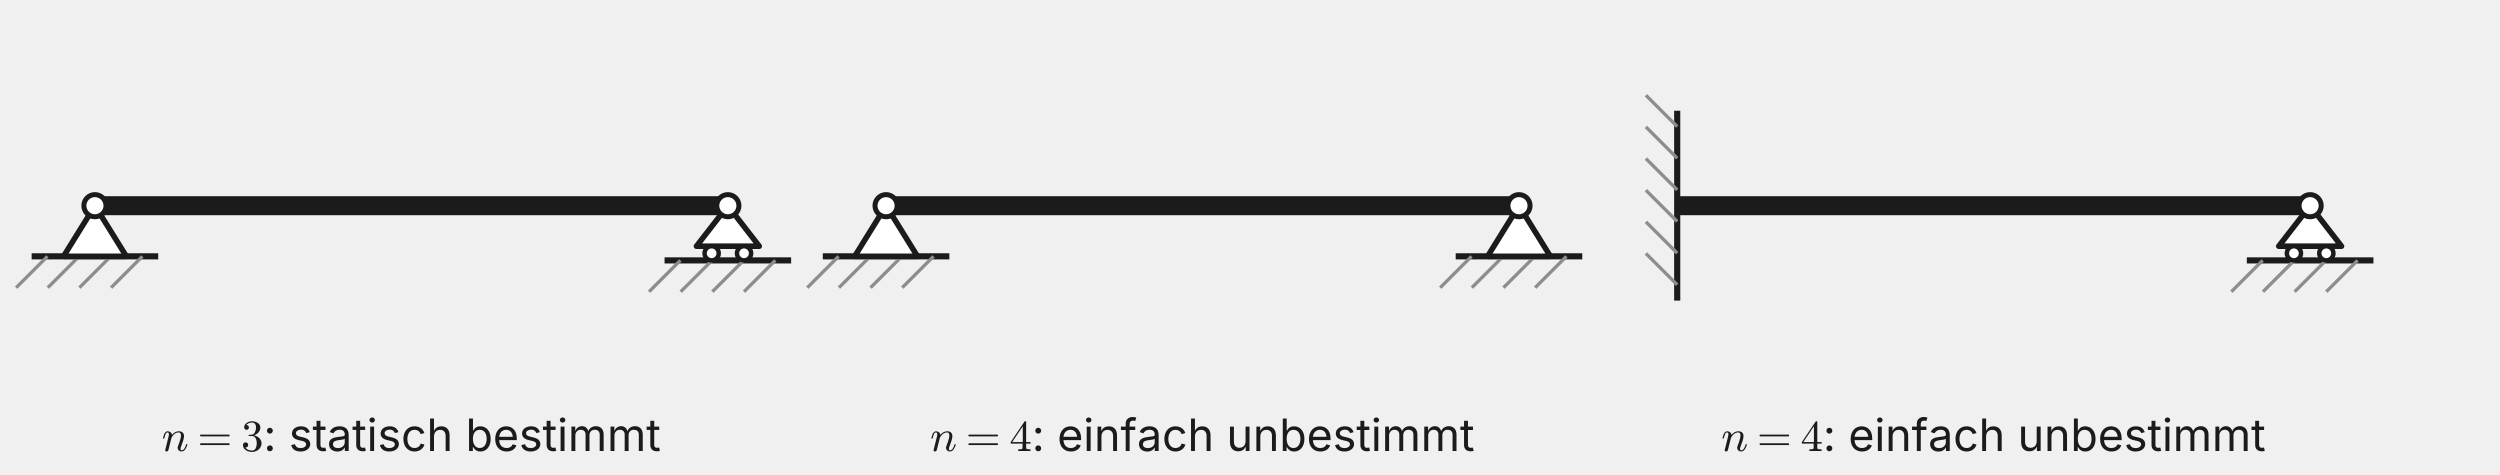
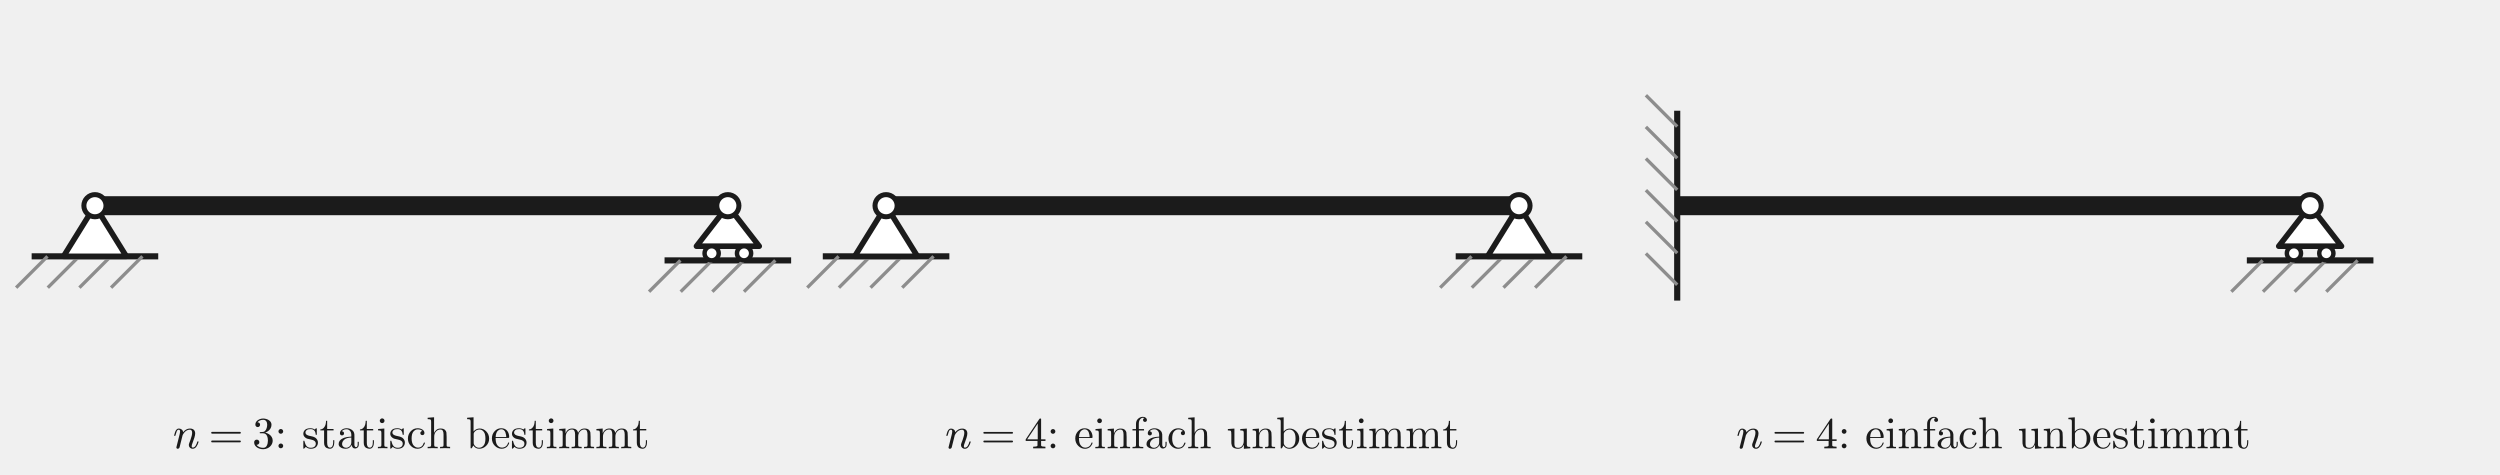
<svg xmlns="http://www.w3.org/2000/svg" xmlns:xlink="http://www.w3.org/1999/xlink" width="447.874pt" height="85.039pt" viewBox="0 0 447.874 85.039" version="1.1">
  <defs>
    <style type="text/css">*{stroke-linejoin: round; stroke-linecap: butt}</style>
  </defs>
  <g id="figure_1">
    <g id="patch_1">
      <path d="M 0 85.039  L 447.874 85.039  L 447.874 0  L 0 0  L 0 85.039  z " style="fill: none" />
    </g>
    <g id="axes_1">
      <g id="line2d_1">
-         <path d="M 5.669 45.921  L 28.346 45.921  " clip-path="url(#p70488e4f3f)" style="fill: none; stroke: #1b1b1b; stroke-width: 1.1" />
+         <path d="M 5.669 45.921  L 28.346 45.921  " clip-path="url(#p4bbe85c6dd)" style="fill: none; stroke: #1b1b1b; stroke-width: 1.1" />
      </g>
      <g id="line2d_2">
-         <path d="M 8.504 45.921  L 2.891 51.534  " clip-path="url(#p70488e4f3f)" style="fill: none; stroke: #8d8d8d; stroke-width: 0.6" />
+         <path d="M 8.504 45.921  L 2.891 51.534  " clip-path="url(#p4bbe85c6dd)" style="fill: none; stroke: #8d8d8d; stroke-width: 0.6" />
      </g>
      <g id="line2d_3">
-         <path d="M 14.173 45.921  L 8.561 51.534  " clip-path="url(#p70488e4f3f)" style="fill: none; stroke: #8d8d8d; stroke-width: 0.6" />
+         <path d="M 14.173 45.921  L 8.561 51.534  " clip-path="url(#p4bbe85c6dd)" style="fill: none; stroke: #8d8d8d; stroke-width: 0.6" />
      </g>
      <g id="line2d_4">
-         <path d="M 19.843 45.921  L 14.23 51.534  " clip-path="url(#p70488e4f3f)" style="fill: none; stroke: #8d8d8d; stroke-width: 0.6" />
+         <path d="M 19.843 45.921  L 14.23 51.534  " clip-path="url(#p4bbe85c6dd)" style="fill: none; stroke: #8d8d8d; stroke-width: 0.6" />
      </g>
      <g id="line2d_5">
-         <path d="M 25.512 45.921  L 19.899 51.534  " clip-path="url(#p70488e4f3f)" style="fill: none; stroke: #8d8d8d; stroke-width: 0.6" />
+         <path d="M 25.512 45.921  L 19.899 51.534  " clip-path="url(#p4bbe85c6dd)" style="fill: none; stroke: #8d8d8d; stroke-width: 0.6" />
      </g>
      <g id="line2d_6">
-         <path d="M 119.055 46.647  L 141.732 46.647  " clip-path="url(#p70488e4f3f)" style="fill: none; stroke: #1b1b1b; stroke-width: 1.1" />
+         <path d="M 119.055 46.647  L 141.732 46.647  " clip-path="url(#p4bbe85c6dd)" style="fill: none; stroke: #1b1b1b; stroke-width: 1.1" />
      </g>
      <g id="line2d_7">
-         <path d="M 121.89 46.647  L 116.277 52.26  " clip-path="url(#p70488e4f3f)" style="fill: none; stroke: #8d8d8d; stroke-width: 0.6" />
+         <path d="M 121.89 46.647  L 116.277 52.26  " clip-path="url(#p4bbe85c6dd)" style="fill: none; stroke: #8d8d8d; stroke-width: 0.6" />
      </g>
      <g id="line2d_8">
-         <path d="M 127.559 46.647  L 121.946 52.26  " clip-path="url(#p70488e4f3f)" style="fill: none; stroke: #8d8d8d; stroke-width: 0.6" />
+         <path d="M 127.559 46.647  L 121.946 52.26  " clip-path="url(#p4bbe85c6dd)" style="fill: none; stroke: #8d8d8d; stroke-width: 0.6" />
      </g>
      <g id="line2d_9">
-         <path d="M 133.228 46.647  L 127.616 52.26  " clip-path="url(#p70488e4f3f)" style="fill: none; stroke: #8d8d8d; stroke-width: 0.6" />
+         <path d="M 133.228 46.647  L 127.616 52.26  " clip-path="url(#p4bbe85c6dd)" style="fill: none; stroke: #8d8d8d; stroke-width: 0.6" />
      </g>
      <g id="line2d_10">
-         <path d="M 138.898 46.647  L 133.285 52.26  " clip-path="url(#p70488e4f3f)" style="fill: none; stroke: #8d8d8d; stroke-width: 0.6" />
+         <path d="M 138.898 46.647  L 133.285 52.26  " clip-path="url(#p4bbe85c6dd)" style="fill: none; stroke: #8d8d8d; stroke-width: 0.6" />
      </g>
      <g id="line2d_11">
-         <path d="M 147.402 45.921  L 170.079 45.921  " clip-path="url(#p70488e4f3f)" style="fill: none; stroke: #1b1b1b; stroke-width: 1.1" />
+         <path d="M 147.402 45.921  L 170.079 45.921  " clip-path="url(#p4bbe85c6dd)" style="fill: none; stroke: #1b1b1b; stroke-width: 1.1" />
      </g>
      <g id="line2d_12">
-         <path d="M 150.236 45.921  L 144.624 51.534  " clip-path="url(#p70488e4f3f)" style="fill: none; stroke: #8d8d8d; stroke-width: 0.6" />
+         <path d="M 150.236 45.921  L 144.624 51.534  " clip-path="url(#p4bbe85c6dd)" style="fill: none; stroke: #8d8d8d; stroke-width: 0.6" />
      </g>
      <g id="line2d_13">
-         <path d="M 155.906 45.921  L 150.293 51.534  " clip-path="url(#p70488e4f3f)" style="fill: none; stroke: #8d8d8d; stroke-width: 0.6" />
+         <path d="M 155.906 45.921  L 150.293 51.534  " clip-path="url(#p4bbe85c6dd)" style="fill: none; stroke: #8d8d8d; stroke-width: 0.6" />
      </g>
      <g id="line2d_14">
-         <path d="M 161.575 45.921  L 155.962 51.534  " clip-path="url(#p70488e4f3f)" style="fill: none; stroke: #8d8d8d; stroke-width: 0.6" />
+         <path d="M 161.575 45.921  L 155.962 51.534  " clip-path="url(#p4bbe85c6dd)" style="fill: none; stroke: #8d8d8d; stroke-width: 0.6" />
      </g>
      <g id="line2d_15">
-         <path d="M 167.244 45.921  L 161.631 51.534  " clip-path="url(#p70488e4f3f)" style="fill: none; stroke: #8d8d8d; stroke-width: 0.6" />
+         <path d="M 167.244 45.921  L 161.631 51.534  " clip-path="url(#p4bbe85c6dd)" style="fill: none; stroke: #8d8d8d; stroke-width: 0.6" />
      </g>
      <g id="line2d_16">
-         <path d="M 260.787 45.921  L 283.465 45.921  " clip-path="url(#p70488e4f3f)" style="fill: none; stroke: #1b1b1b; stroke-width: 1.1" />
+         <path d="M 260.787 45.921  L 283.465 45.921  " clip-path="url(#p4bbe85c6dd)" style="fill: none; stroke: #1b1b1b; stroke-width: 1.1" />
      </g>
      <g id="line2d_17">
-         <path d="M 263.622 45.921  L 258.009 51.534  " clip-path="url(#p70488e4f3f)" style="fill: none; stroke: #8d8d8d; stroke-width: 0.6" />
+         <path d="M 263.622 45.921  L 258.009 51.534  " clip-path="url(#p4bbe85c6dd)" style="fill: none; stroke: #8d8d8d; stroke-width: 0.6" />
      </g>
      <g id="line2d_18">
-         <path d="M 269.291 45.921  L 263.679 51.534  " clip-path="url(#p70488e4f3f)" style="fill: none; stroke: #8d8d8d; stroke-width: 0.6" />
+         <path d="M 269.291 45.921  L 263.679 51.534  " clip-path="url(#p4bbe85c6dd)" style="fill: none; stroke: #8d8d8d; stroke-width: 0.6" />
      </g>
      <g id="line2d_19">
-         <path d="M 274.961 45.921  L 269.348 51.534  " clip-path="url(#p70488e4f3f)" style="fill: none; stroke: #8d8d8d; stroke-width: 0.6" />
+         <path d="M 274.961 45.921  L 269.348 51.534  " clip-path="url(#p4bbe85c6dd)" style="fill: none; stroke: #8d8d8d; stroke-width: 0.6" />
      </g>
      <g id="line2d_20">
-         <path d="M 280.63 45.921  L 275.017 51.534  " clip-path="url(#p70488e4f3f)" style="fill: none; stroke: #8d8d8d; stroke-width: 0.6" />
+         <path d="M 280.63 45.921  L 275.017 51.534  " clip-path="url(#p4bbe85c6dd)" style="fill: none; stroke: #8d8d8d; stroke-width: 0.6" />
      </g>
      <g id="line2d_21">
-         <path d="M 300.472 19.843  L 300.472 53.858  " clip-path="url(#p70488e4f3f)" style="fill: none; stroke: #1b1b1b; stroke-width: 1.1" />
+         <path d="M 300.472 19.843  L 300.472 53.858  " clip-path="url(#p4bbe85c6dd)" style="fill: none; stroke: #1b1b1b; stroke-width: 1.1" />
      </g>
      <g id="line2d_22">
-         <path d="M 300.472 22.677  L 294.86 17.065  " clip-path="url(#p70488e4f3f)" style="fill: none; stroke: #8d8d8d; stroke-width: 0.6" />
+         <path d="M 300.472 22.677  L 294.86 17.065  " clip-path="url(#p4bbe85c6dd)" style="fill: none; stroke: #8d8d8d; stroke-width: 0.6" />
      </g>
      <g id="line2d_23">
-         <path d="M 300.472 28.346  L 294.86 22.734  " clip-path="url(#p70488e4f3f)" style="fill: none; stroke: #8d8d8d; stroke-width: 0.6" />
+         <path d="M 300.472 28.346  L 294.86 22.734  " clip-path="url(#p4bbe85c6dd)" style="fill: none; stroke: #8d8d8d; stroke-width: 0.6" />
      </g>
      <g id="line2d_24">
-         <path d="M 300.472 34.016  L 294.86 28.403  " clip-path="url(#p70488e4f3f)" style="fill: none; stroke: #8d8d8d; stroke-width: 0.6" />
+         <path d="M 300.472 34.016  L 294.86 28.403  " clip-path="url(#p4bbe85c6dd)" style="fill: none; stroke: #8d8d8d; stroke-width: 0.6" />
      </g>
      <g id="line2d_25">
-         <path d="M 300.472 39.685  L 294.86 34.072  " clip-path="url(#p70488e4f3f)" style="fill: none; stroke: #8d8d8d; stroke-width: 0.6" />
+         <path d="M 300.472 39.685  L 294.86 34.072  " clip-path="url(#p4bbe85c6dd)" style="fill: none; stroke: #8d8d8d; stroke-width: 0.6" />
      </g>
      <g id="line2d_26">
-         <path d="M 300.472 45.354  L 294.86 39.742  " clip-path="url(#p70488e4f3f)" style="fill: none; stroke: #8d8d8d; stroke-width: 0.6" />
+         <path d="M 300.472 45.354  L 294.86 39.742  " clip-path="url(#p4bbe85c6dd)" style="fill: none; stroke: #8d8d8d; stroke-width: 0.6" />
      </g>
      <g id="line2d_27">
-         <path d="M 300.472 51.024  L 294.86 45.411  " clip-path="url(#p70488e4f3f)" style="fill: none; stroke: #8d8d8d; stroke-width: 0.6" />
+         <path d="M 300.472 51.024  L 294.86 45.411  " clip-path="url(#p4bbe85c6dd)" style="fill: none; stroke: #8d8d8d; stroke-width: 0.6" />
      </g>
      <g id="line2d_28">
-         <path d="M 402.52 46.647  L 425.197 46.647  " clip-path="url(#p70488e4f3f)" style="fill: none; stroke: #1b1b1b; stroke-width: 1.1" />
+         <path d="M 402.52 46.647  L 425.197 46.647  " clip-path="url(#p4bbe85c6dd)" style="fill: none; stroke: #1b1b1b; stroke-width: 1.1" />
      </g>
      <g id="line2d_29">
-         <path d="M 405.354 46.647  L 399.742 52.26  " clip-path="url(#p70488e4f3f)" style="fill: none; stroke: #8d8d8d; stroke-width: 0.6" />
+         <path d="M 405.354 46.647  L 399.742 52.26  " clip-path="url(#p4bbe85c6dd)" style="fill: none; stroke: #8d8d8d; stroke-width: 0.6" />
      </g>
      <g id="line2d_30">
-         <path d="M 411.024 46.647  L 405.411 52.26  " clip-path="url(#p70488e4f3f)" style="fill: none; stroke: #8d8d8d; stroke-width: 0.6" />
+         <path d="M 411.024 46.647  L 405.411 52.26  " clip-path="url(#p4bbe85c6dd)" style="fill: none; stroke: #8d8d8d; stroke-width: 0.6" />
      </g>
      <g id="line2d_31">
-         <path d="M 416.693 46.647  L 411.08 52.26  " clip-path="url(#p70488e4f3f)" style="fill: none; stroke: #8d8d8d; stroke-width: 0.6" />
+         <path d="M 416.693 46.647  L 411.08 52.26  " clip-path="url(#p4bbe85c6dd)" style="fill: none; stroke: #8d8d8d; stroke-width: 0.6" />
      </g>
      <g id="line2d_32">
-         <path d="M 422.362 46.647  L 416.75 52.26  " clip-path="url(#p70488e4f3f)" style="fill: none; stroke: #8d8d8d; stroke-width: 0.6" />
+         <path d="M 422.362 46.647  L 416.75 52.26  " clip-path="url(#p4bbe85c6dd)" style="fill: none; stroke: #8d8d8d; stroke-width: 0.6" />
      </g>
      <g id="line2d_33">
-         <path d="M 17.008 36.85  L 130.394 36.85  " clip-path="url(#p70488e4f3f)" style="fill: none; stroke: #1b1b1b; stroke-width: 3.4" />
+         <path d="M 17.008 36.85  L 130.394 36.85  " clip-path="url(#p4bbe85c6dd)" style="fill: none; stroke: #1b1b1b; stroke-width: 3.4" />
      </g>
      <g id="patch_2">
-         <path d="M 17.008 36.85  L 11.384 45.921  L 22.632 45.921  z " clip-path="url(#p70488e4f3f)" style="fill: #ffffff; stroke: #1b1b1b" />
+         <path d="M 17.008 36.85  L 11.384 45.921  L 22.632 45.921  z " clip-path="url(#p4bbe85c6dd)" style="fill: #ffffff; stroke: #1b1b1b" />
      </g>
      <g id="patch_3">
-         <path d="M 130.394 36.85  L 124.77 44.107  L 136.018 44.107  z " clip-path="url(#p70488e4f3f)" style="fill: #ffffff; stroke: #1b1b1b" />
+         <path d="M 130.394 36.85  L 124.77 44.107  L 136.018 44.107  z " clip-path="url(#p4bbe85c6dd)" style="fill: #ffffff; stroke: #1b1b1b" />
      </g>
      <g id="patch_4">
-         <path d="M 127.491 46.647  C 127.828 46.647 128.151 46.513 128.389 46.275  C 128.627 46.037 128.761 45.714 128.761 45.377  C 128.761 45.04 128.627 44.717 128.389 44.479  C 128.151 44.241 127.828 44.107 127.491 44.107  C 127.154 44.107 126.831 44.241 126.593 44.479  C 126.355 44.717 126.221 45.04 126.221 45.377  C 126.221 45.714 126.355 46.037 126.593 46.275  C 126.831 46.513 127.154 46.647 127.491 46.647  z " clip-path="url(#p70488e4f3f)" style="fill: #ffffff; stroke: #1b1b1b; stroke-width: 0.8; stroke-linejoin: miter" />
+         <path d="M 127.491 46.647  C 127.828 46.647 128.151 46.513 128.389 46.275  C 128.627 46.037 128.761 45.714 128.761 45.377  C 128.761 45.04 128.627 44.717 128.389 44.479  C 128.151 44.241 127.828 44.107 127.491 44.107  C 127.154 44.107 126.831 44.241 126.593 44.479  C 126.355 44.717 126.221 45.04 126.221 45.377  C 126.221 45.714 126.355 46.037 126.593 46.275  C 126.831 46.513 127.154 46.647 127.491 46.647  z " clip-path="url(#p4bbe85c6dd)" style="fill: #ffffff; stroke: #1b1b1b; stroke-width: 0.8; stroke-linejoin: miter" />
      </g>
      <g id="patch_5">
-         <path d="M 133.296 46.647  C 133.633 46.647 133.956 46.513 134.194 46.275  C 134.432 46.037 134.566 45.714 134.566 45.377  C 134.566 45.04 134.432 44.717 134.194 44.479  C 133.956 44.241 133.633 44.107 133.296 44.107  C 132.96 44.107 132.637 44.241 132.398 44.479  C 132.16 44.717 132.026 45.04 132.026 45.377  C 132.026 45.714 132.16 46.037 132.398 46.275  C 132.637 46.513 132.96 46.647 133.296 46.647  z " clip-path="url(#p70488e4f3f)" style="fill: #ffffff; stroke: #1b1b1b; stroke-width: 0.8; stroke-linejoin: miter" />
+         <path d="M 133.296 46.647  C 133.633 46.647 133.956 46.513 134.194 46.275  C 134.432 46.037 134.566 45.714 134.566 45.377  C 134.566 45.04 134.432 44.717 134.194 44.479  C 133.956 44.241 133.633 44.107 133.296 44.107  C 132.96 44.107 132.637 44.241 132.398 44.479  C 132.16 44.717 132.026 45.04 132.026 45.377  C 132.026 45.714 132.16 46.037 132.398 46.275  C 132.637 46.513 132.96 46.647 133.296 46.647  z " clip-path="url(#p4bbe85c6dd)" style="fill: #ffffff; stroke: #1b1b1b; stroke-width: 0.8; stroke-linejoin: miter" />
      </g>
      <g id="line2d_34">
-         <path d="M 158.74 36.85  L 272.126 36.85  " clip-path="url(#p70488e4f3f)" style="fill: none; stroke: #1b1b1b; stroke-width: 3.4" />
+         <path d="M 158.74 36.85  L 272.126 36.85  " clip-path="url(#p4bbe85c6dd)" style="fill: none; stroke: #1b1b1b; stroke-width: 3.4" />
      </g>
      <g id="patch_6">
-         <path d="M 158.74 36.85  L 153.116 45.921  L 164.364 45.921  z " clip-path="url(#p70488e4f3f)" style="fill: #ffffff; stroke: #1b1b1b" />
+         <path d="M 158.74 36.85  L 153.116 45.921  L 164.364 45.921  z " clip-path="url(#p4bbe85c6dd)" style="fill: #ffffff; stroke: #1b1b1b" />
      </g>
      <g id="patch_7">
-         <path d="M 272.126 36.85  L 266.502 45.921  L 277.75 45.921  z " clip-path="url(#p70488e4f3f)" style="fill: #ffffff; stroke: #1b1b1b" />
+         <path d="M 272.126 36.85  L 266.502 45.921  L 277.75 45.921  z " clip-path="url(#p4bbe85c6dd)" style="fill: #ffffff; stroke: #1b1b1b" />
      </g>
      <g id="line2d_35">
-         <path d="M 300.472 36.85  L 413.858 36.85  " clip-path="url(#p70488e4f3f)" style="fill: none; stroke: #1b1b1b; stroke-width: 3.4" />
+         <path d="M 300.472 36.85  L 413.858 36.85  " clip-path="url(#p4bbe85c6dd)" style="fill: none; stroke: #1b1b1b; stroke-width: 3.4" />
      </g>
      <g id="patch_8">
-         <path d="M 413.858 36.85  L 408.234 44.107  L 419.482 44.107  z " clip-path="url(#p70488e4f3f)" style="fill: #ffffff; stroke: #1b1b1b" />
+         <path d="M 413.858 36.85  L 408.234 44.107  L 419.482 44.107  z " clip-path="url(#p4bbe85c6dd)" style="fill: #ffffff; stroke: #1b1b1b" />
      </g>
      <g id="patch_9">
-         <path d="M 410.956 46.647  C 411.292 46.647 411.615 46.513 411.854 46.275  C 412.092 46.037 412.226 45.714 412.226 45.377  C 412.226 45.04 412.092 44.717 411.854 44.479  C 411.615 44.241 411.292 44.107 410.956 44.107  C 410.619 44.107 410.296 44.241 410.058 44.479  C 409.819 44.717 409.686 45.04 409.686 45.377  C 409.686 45.714 409.819 46.037 410.058 46.275  C 410.296 46.513 410.619 46.647 410.956 46.647  z " clip-path="url(#p70488e4f3f)" style="fill: #ffffff; stroke: #1b1b1b; stroke-width: 0.8; stroke-linejoin: miter" />
+         <path d="M 410.956 46.647  C 411.292 46.647 411.615 46.513 411.854 46.275  C 412.092 46.037 412.226 45.714 412.226 45.377  C 412.226 45.04 412.092 44.717 411.854 44.479  C 411.615 44.241 411.292 44.107 410.956 44.107  C 410.619 44.107 410.296 44.241 410.058 44.479  C 409.819 44.717 409.686 45.04 409.686 45.377  C 409.686 45.714 409.819 46.037 410.058 46.275  C 410.296 46.513 410.619 46.647 410.956 46.647  z " clip-path="url(#p4bbe85c6dd)" style="fill: #ffffff; stroke: #1b1b1b; stroke-width: 0.8; stroke-linejoin: miter" />
      </g>
      <g id="patch_10">
-         <path d="M 416.761 46.647  C 417.098 46.647 417.421 46.513 417.659 46.275  C 417.897 46.037 418.031 45.714 418.031 45.377  C 418.031 45.04 417.897 44.717 417.659 44.479  C 417.421 44.241 417.098 44.107 416.761 44.107  C 416.424 44.107 416.101 44.241 415.863 44.479  C 415.625 44.717 415.491 45.04 415.491 45.377  C 415.491 45.714 415.625 46.037 415.863 46.275  C 416.101 46.513 416.424 46.647 416.761 46.647  z " clip-path="url(#p70488e4f3f)" style="fill: #ffffff; stroke: #1b1b1b; stroke-width: 0.8; stroke-linejoin: miter" />
+         <path d="M 416.761 46.647  C 417.098 46.647 417.421 46.513 417.659 46.275  C 417.897 46.037 418.031 45.714 418.031 45.377  C 418.031 45.04 417.897 44.717 417.659 44.479  C 417.421 44.241 417.098 44.107 416.761 44.107  C 416.424 44.107 416.101 44.241 415.863 44.479  C 415.625 44.717 415.491 45.04 415.491 45.377  C 415.491 45.714 415.625 46.037 415.863 46.275  C 416.101 46.513 416.424 46.647 416.761 46.647  z " clip-path="url(#p4bbe85c6dd)" style="fill: #ffffff; stroke: #1b1b1b; stroke-width: 0.8; stroke-linejoin: miter" />
      </g>
      <g id="patch_11">
-         <path d="M 17.008 38.835  C 17.534 38.835 18.039 38.626 18.411 38.253  C 18.783 37.881 18.992 37.377 18.992 36.85  C 18.992 36.324 18.783 35.819 18.411 35.447  C 18.039 35.075 17.534 34.866 17.008 34.866  C 16.482 34.866 15.977 35.075 15.605 35.447  C 15.233 35.819 15.024 36.324 15.024 36.85  C 15.024 37.377 15.233 37.881 15.605 38.253  C 15.977 38.626 16.482 38.835 17.008 38.835  z " clip-path="url(#p70488e4f3f)" style="fill: #ffffff; stroke: #1b1b1b; stroke-width: 0.9; stroke-linejoin: miter" />
+         <path d="M 17.008 38.835  C 17.534 38.835 18.039 38.626 18.411 38.253  C 18.783 37.881 18.992 37.377 18.992 36.85  C 18.992 36.324 18.783 35.819 18.411 35.447  C 18.039 35.075 17.534 34.866 17.008 34.866  C 16.482 34.866 15.977 35.075 15.605 35.447  C 15.233 35.819 15.024 36.324 15.024 36.85  C 15.024 37.377 15.233 37.881 15.605 38.253  C 15.977 38.626 16.482 38.835 17.008 38.835  z " clip-path="url(#p4bbe85c6dd)" style="fill: #ffffff; stroke: #1b1b1b; stroke-width: 0.9; stroke-linejoin: miter" />
      </g>
      <g id="patch_12">
-         <path d="M 130.394 38.835  C 130.92 38.835 131.425 38.626 131.797 38.253  C 132.169 37.881 132.378 37.377 132.378 36.85  C 132.378 36.324 132.169 35.819 131.797 35.447  C 131.425 35.075 130.92 34.866 130.394 34.866  C 129.867 34.866 129.363 35.075 128.991 35.447  C 128.619 35.819 128.409 36.324 128.409 36.85  C 128.409 37.377 128.619 37.881 128.991 38.253  C 129.363 38.626 129.867 38.835 130.394 38.835  z " clip-path="url(#p70488e4f3f)" style="fill: #ffffff; stroke: #1b1b1b; stroke-width: 0.9; stroke-linejoin: miter" />
+         <path d="M 130.394 38.835  C 130.92 38.835 131.425 38.626 131.797 38.253  C 132.169 37.881 132.378 37.377 132.378 36.85  C 132.378 36.324 132.169 35.819 131.797 35.447  C 131.425 35.075 130.92 34.866 130.394 34.866  C 129.867 34.866 129.363 35.075 128.991 35.447  C 128.619 35.819 128.409 36.324 128.409 36.85  C 128.409 37.377 128.619 37.881 128.991 38.253  C 129.363 38.626 129.867 38.835 130.394 38.835  z " clip-path="url(#p4bbe85c6dd)" style="fill: #ffffff; stroke: #1b1b1b; stroke-width: 0.9; stroke-linejoin: miter" />
      </g>
      <g id="patch_13">
-         <path d="M 158.74 38.835  C 159.266 38.835 159.771 38.626 160.143 38.253  C 160.515 37.881 160.724 37.377 160.724 36.85  C 160.724 36.324 160.515 35.819 160.143 35.447  C 159.771 35.075 159.266 34.866 158.74 34.866  C 158.214 34.866 157.709 35.075 157.337 35.447  C 156.965 35.819 156.756 36.324 156.756 36.85  C 156.756 37.377 156.965 37.881 157.337 38.253  C 157.709 38.626 158.214 38.835 158.74 38.835  z " clip-path="url(#p70488e4f3f)" style="fill: #ffffff; stroke: #1b1b1b; stroke-width: 0.9; stroke-linejoin: miter" />
+         <path d="M 158.74 38.835  C 159.266 38.835 159.771 38.626 160.143 38.253  C 160.515 37.881 160.724 37.377 160.724 36.85  C 160.724 36.324 160.515 35.819 160.143 35.447  C 159.771 35.075 159.266 34.866 158.74 34.866  C 158.214 34.866 157.709 35.075 157.337 35.447  C 156.965 35.819 156.756 36.324 156.756 36.85  C 156.756 37.377 156.965 37.881 157.337 38.253  C 157.709 38.626 158.214 38.835 158.74 38.835  z " clip-path="url(#p4bbe85c6dd)" style="fill: #ffffff; stroke: #1b1b1b; stroke-width: 0.9; stroke-linejoin: miter" />
      </g>
      <g id="patch_14">
-         <path d="M 272.126 38.835  C 272.652 38.835 273.157 38.626 273.529 38.253  C 273.901 37.881 274.11 37.377 274.11 36.85  C 274.11 36.324 273.901 35.819 273.529 35.447  C 273.157 35.075 272.652 34.866 272.126 34.866  C 271.6 34.866 271.095 35.075 270.723 35.447  C 270.351 35.819 270.142 36.324 270.142 36.85  C 270.142 37.377 270.351 37.881 270.723 38.253  C 271.095 38.626 271.6 38.835 272.126 38.835  z " clip-path="url(#p70488e4f3f)" style="fill: #ffffff; stroke: #1b1b1b; stroke-width: 0.9; stroke-linejoin: miter" />
+         <path d="M 272.126 38.835  C 272.652 38.835 273.157 38.626 273.529 38.253  C 273.901 37.881 274.11 37.377 274.11 36.85  C 274.11 36.324 273.901 35.819 273.529 35.447  C 273.157 35.075 272.652 34.866 272.126 34.866  C 271.6 34.866 271.095 35.075 270.723 35.447  C 270.351 35.819 270.142 36.324 270.142 36.85  C 270.142 37.377 270.351 37.881 270.723 38.253  C 271.095 38.626 271.6 38.835 272.126 38.835  z " clip-path="url(#p4bbe85c6dd)" style="fill: #ffffff; stroke: #1b1b1b; stroke-width: 0.9; stroke-linejoin: miter" />
      </g>
      <g id="patch_15">
-         <path d="M 413.858 38.835  C 414.384 38.835 414.889 38.626 415.261 38.253  C 415.633 37.881 415.843 37.377 415.843 36.85  C 415.843 36.324 415.633 35.819 415.261 35.447  C 414.889 35.075 414.384 34.866 413.858 34.866  C 413.332 34.866 412.827 35.075 412.455 35.447  C 412.083 35.819 411.874 36.324 411.874 36.85  C 411.874 37.377 412.083 37.881 412.455 38.253  C 412.827 38.626 413.332 38.835 413.858 38.835  z " clip-path="url(#p70488e4f3f)" style="fill: #ffffff; stroke: #1b1b1b; stroke-width: 0.9; stroke-linejoin: miter" />
+         <path d="M 413.858 38.835  C 414.384 38.835 414.889 38.626 415.261 38.253  C 415.633 37.881 415.843 37.377 415.843 36.85  C 415.843 36.324 415.633 35.819 415.261 35.447  C 414.889 35.075 414.384 34.866 413.858 34.866  C 413.332 34.866 412.827 35.075 412.455 35.447  C 412.083 35.819 411.874 36.324 411.874 36.85  C 411.874 37.377 412.083 37.881 412.455 38.253  C 412.827 38.626 413.332 38.835 413.858 38.835  z " clip-path="url(#p4bbe85c6dd)" style="fill: #ffffff; stroke: #1b1b1b; stroke-width: 0.9; stroke-linejoin: miter" />
      </g>
      <g id="text_1">
-         <g style="fill: #1b1b1b" transform="translate(28.98079 80.86291) scale(0.08 -0.08)">
+         <g style="fill: #1b1b1b" transform="translate(30.98079 80.35276) scale(0.08 -0.08)">
          <defs>
            <path id="Cmmi10-7a" d="M 494 109  Q 494 147 500 166  L 978 2075  Q 1025 2253 1025 2388  Q 1025 2663 838 2663  Q 638 2663 541 2423  Q 444 2184 353 1819  Q 353 1800 334 1789  Q 316 1778 300 1778  L 225 1778  Q 203 1778 187 1801  Q 172 1825 172 1844  Q 241 2122 305 2315  Q 369 2509 505 2668  Q 641 2828 844 2828  Q 1084 2828 1268 2676  Q 1453 2525 1453 2291  Q 1644 2541 1900 2684  Q 2156 2828 2444 2828  Q 2672 2828 2837 2750  Q 3003 2672 3095 2514  Q 3188 2356 3188 2138  Q 3188 1875 3070 1503  Q 2953 1131 2778 672  Q 2688 463 2688 288  Q 2688 97 2834 97  Q 3084 97 3251 365  Q 3419 634 3488 941  Q 3500 978 3541 978  L 3616 978  Q 3641 978 3658 962  Q 3675 947 3675 922  Q 3675 916 3669 903  Q 3581 541 3364 234  Q 3147 -72 2822 -72  Q 2597 -72 2437 83  Q 2278 238 2278 459  Q 2278 578 2328 709  Q 2409 919 2514 1209  Q 2619 1500 2686 1765  Q 2753 2031 2753 2234  Q 2753 2413 2679 2538  Q 2606 2663 2431 2663  Q 2197 2663 2000 2559  Q 1803 2456 1656 2286  Q 1509 2116 1388 1881  L 953 141  Q 931 53 854 -9  Q 778 -72 684 -72  Q 606 -72 550 -22  Q 494 28 494 109  z " transform="scale(0.015625)" />
            <path id="Cmr10-29" d="M 481 850  Q 428 850 393 890  Q 359 931 359 978  Q 359 1031 393 1068  Q 428 1106 481 1106  L 4500 1106  Q 4547 1106 4581 1068  Q 4616 1031 4616 978  Q 4616 931 4581 890  Q 4547 850 4500 850  L 481 850  z M 481 2094  Q 428 2094 393 2131  Q 359 2169 359 2222  Q 359 2269 393 2309  Q 428 2350 481 2350  L 4500 2350  Q 4547 2350 4581 2309  Q 4616 2269 4616 2222  Q 4616 2169 4581 2131  Q 4547 2094 4500 2094  L 481 2094  z " transform="scale(0.015625)" />
            <path id="Cmr10-6e" d="M 609 494  Q 759 275 1012 169  Q 1266 63 1556 63  Q 1928 63 2084 380  Q 2241 697 2241 1100  Q 2241 1281 2208 1462  Q 2175 1644 2097 1800  Q 2019 1956 1883 2050  Q 1747 2144 1550 2144  L 1125 2144  Q 1069 2144 1069 2203  L 1069 2259  Q 1069 2309 1125 2309  L 1478 2338  Q 1703 2338 1851 2506  Q 2000 2675 2069 2917  Q 2138 3159 2138 3378  Q 2138 3684 1994 3881  Q 1850 4078 1556 4078  Q 1313 4078 1091 3986  Q 869 3894 738 3706  Q 750 3709 759 3711  Q 769 3713 781 3713  Q 925 3713 1022 3613  Q 1119 3513 1119 3372  Q 1119 3234 1022 3134  Q 925 3034 781 3034  Q 641 3034 541 3134  Q 441 3234 441 3372  Q 441 3647 606 3850  Q 772 4053 1033 4158  Q 1294 4263 1556 4263  Q 1750 4263 1965 4205  Q 2181 4147 2356 4039  Q 2531 3931 2642 3762  Q 2753 3594 2753 3378  Q 2753 3109 2633 2881  Q 2513 2653 2303 2487  Q 2094 2322 1844 2241  Q 2122 2188 2372 2031  Q 2622 1875 2773 1631  Q 2925 1388 2925 1106  Q 2925 753 2731 467  Q 2538 181 2222 20  Q 1906 -141 1556 -141  Q 1256 -141 954 -26  Q 653 88 461 316  Q 269 544 269 863  Q 269 1022 375 1128  Q 481 1234 641 1234  Q 744 1234 830 1186  Q 916 1138 964 1050  Q 1013 963 1013 863  Q 1013 706 903 600  Q 794 494 641 494  L 609 494  z " transform="scale(0.015625)" />
-             <path id="Inter-Regular-5e3" d="M 922 -41  C 1156 -41 1344 147 1344 381  C 1344 616 1156 803 922 803  C 688 803 500 616 500 381  C 500 147 688 -41 922 -41  z M 922 2488  C 1156 2488 1344 2675 1344 2909  C 1344 3144 1156 3331 922 3331  C 688 3331 500 3144 500 2909  C 500 2675 688 2488 922 2488  z " transform="scale(0.015625)" />
-             <path id="Inter-Regular-6eb" transform="scale(0.015625)" />
-             <path id="Inter-Regular-369" d="M 1681 -75  C 2500 -75 3059 372 3059 984  C 3059 1463 2763 1778 2128 1928  L 1600 2053  C 1191 2150 1013 2294 1013 2553  C 1013 2844 1325 3059 1741 3059  C 2191 3059 2388 2816 2484 2566  L 2994 2697  C 2834 3188 2456 3538 1738 3538  C 994 3538 444 3119 444 2519  C 444 2028 747 1716 1381 1566  L 1963 1428  C 2306 1347 2475 1188 2475 947  C 2475 659 2163 419 1675 419  C 1256 419 972 591 872 975  L 338 847  C 463 244 963 -75 1681 -75  z " transform="scale(0.015625)" />
-             <path id="Inter-Regular-37b" d="M 1869 3494  L 1150 3494  L 1150 4325  L 588 4325  L 588 3494  L 63 3494  L 63 3013  L 588 3013  L 588 863  C 588 291 944 -44 1547 -44  C 1691 -44 1850 -22 1966 19  L 1850 494  C 1756 475 1634 456 1563 456  C 1266 456 1150 594 1150 906  L 1150 3013  L 1869 3013  L 1869 3494  z " transform="scale(0.015625)" />
-             <path id="Inter-Regular-1fc" d="M 1472 -81  C 2063 -81 2391 228 2509 475  L 2547 475  L 2547 0  L 3100 0  L 3100 2303  C 3100 3394 2259 3538 1791 3538  C 1250 3538 650 3344 381 2709  L 922 2531  C 1031 2775 1303 3044 1806 3044  C 2291 3044 2538 2794 2538 2359  L 2538 2341  C 2538 2081 2263 2100 1641 2022  C 994 1941 281 1794 281 994  C 281 306 809 -81 1472 -81  z M 1569 416  C 1150 416 847 603 847 966  C 847 1363 1206 1494 1616 1547  C 1831 1575 2444 1638 2538 1747  L 2538 1263  C 2538 834 2191 416 1569 416  z " transform="scale(0.015625)" />
-             <path id="Inter-Regular-2b2" d="M 494 0  L 1056 0  L 1056 3494  L 494 3494  L 494 0  z M 778 4066  C 994 4066 1172 4231 1172 4438  C 1172 4644 994 4809 778 4809  C 566 4809 388 4644 388 4438  C 388 4231 566 4066 778 4066  z " transform="scale(0.015625)" />
-             <path id="Inter-Regular-24b" d="M 1916 -75  C 2600 -75 3156 297 3344 919  L 2806 1072  C 2703 694 2384 428 1916 428  C 1219 428 897 1038 897 1725  C 897 2422 1219 3034 1916 3034  C 2375 3034 2688 2778 2791 2419  L 3331 2572  C 3141 3181 2591 3538 1916 3538  C 966 3538 325 2819 325 1725  C 325 647 966 -75 1916 -75  z " transform="scale(0.015625)" />
-             <path id="Inter-Regular-29f" d="M 1056 2094  C 1056 2691 1434 3031 1938 3031  C 2425 3031 2725 2709 2725 2172  L 2725 0  L 3291 0  L 3291 2219  C 3291 3103 2813 3538 2106 3538  C 1650 3538 1284 3353 1056 2888  L 1056 4656  L 494 4656  L 494 0  L 1056 0  L 1056 2094  z " transform="scale(0.015625)" />
-             <path id="Inter-Regular-243" d="M 2116 -75  C 2988 -75 3594 625 3594 1738  C 3594 2844 2984 3538 2113 3538  C 1431 3538 1216 3119 1100 2934  L 1056 2934  L 1056 4656  L 494 4656  L 494 0  L 1038 0  L 1038 541  L 1100 541  C 1216 347 1450 -75 2116 -75  z M 2031 428  C 1397 428 1050 966 1050 1744  C 1050 2516 1388 3034 2031 3034  C 2694 3034 3022 2469 3022 1744  C 3022 1009 2684 428 2031 428  z " transform="scale(0.015625)" />
-             <path id="Inter-Regular-267" d="M 1963 -75  C 2678 -75 3200 284 3363 813  L 2819 963  C 2688 606 2378 425 1966 425  C 1347 425 922 825 894 1556  L 3419 1556  L 3419 1791  C 3419 3081 2638 3538 1897 3538  C 944 3538 325 2791 325 1719  C 325 644 950 -75 1963 -75  z M 897 2031  C 931 2566 1297 3038 1897 3038  C 2472 3038 2794 2625 2847 2031  L 897 2031  z " transform="scale(0.015625)" />
-             <path id="Inter-Regular-300" d="M 494 0  L 1056 0  L 1056 2200  C 1056 2756 1428 3044 1838 3044  C 2231 3044 2522 2784 2522 2397  L 2522 0  L 3084 0  L 3084 2281  C 3084 2722 3372 3044 3844 3044  C 4219 3044 4547 2844 4547 2341  L 4547 0  L 5113 0  L 5113 2356  C 5113 3166 4619 3556 4013 3556  C 3506 3556 3078 3284 2913 2844  C 2788 3275 2481 3556 2022 3556  C 1609 3556 1216 3325 1044 2853  L 1041 3494  L 494 3494  L 494 0  z " transform="scale(0.015625)" />
+             <path id="CMUSerif-Roman-1d" d="M 650 2179  Q 551 2279 551 2419  Q 551 2560 650 2659  Q 749 2759 890 2759  Q 1031 2759 1130 2659  Q 1229 2560 1229 2419  Q 1229 2279 1130 2179  Q 1031 2080 890 2080  Q 749 2080 650 2179  z M 650 99  Q 551 199 551 339  Q 551 480 650 579  Q 749 679 890 679  Q 1031 679 1130 579  Q 1229 480 1229 339  Q 1229 199 1130 99  Q 1031 0 890 0  Q 749 0 650 99  z " transform="scale(0.015625)" />
+             <path id="CMUSerif-Roman-3" transform="scale(0.015625)" />
+             <path id="CMUSerif-Roman-56" d="M 211 83  L 211 928  Q 211 998 214 1024  Q 218 1050 237 1069  Q 256 1088 294 1088  Q 339 1088 355 1069  Q 371 1050 384 979  Q 480 538 688 304  Q 896 70 1274 70  Q 1632 70 1814 230  Q 1997 390 1997 653  Q 1997 1120 1331 1242  Q 947 1318 787 1369  Q 627 1421 486 1536  Q 211 1760 211 2080  Q 211 2400 454 2633  Q 698 2867 1235 2867  Q 1594 2867 1837 2688  Q 1907 2746 1946 2790  Q 2029 2867 2074 2867  Q 2125 2867 2134 2835  Q 2144 2803 2144 2714  L 2144 2067  Q 2144 1997 2141 1971  Q 2138 1946 2118 1930  Q 2099 1914 2061 1914  Q 1990 1914 1984 1971  Q 1933 2746 1235 2746  Q 858 2746 688 2602  Q 518 2458 518 2259  Q 518 2150 569 2067  Q 621 1984 688 1936  Q 755 1888 880 1843  Q 1005 1798 1081 1782  Q 1158 1766 1306 1734  Q 1818 1638 2035 1427  Q 2304 1158 2304 819  Q 2304 442 2048 186  Q 1792 -70 1274 -70  Q 858 -70 570 205  Q 531 166 502 134  Q 474 102 464 89  Q 454 77 451 70  Q 448 64 442 58  Q 314 -70 282 -70  Q 230 -70 220 -38  Q 211 -6 211 83  z " transform="scale(0.015625)" />
+             <path id="CMUSerif-Roman-57" d="M 122 2560  L 122 2701  Q 416 2714 611 2922  Q 806 3130 873 3386  Q 941 3642 947 3936  L 1107 3936  L 1107 2758  L 2022 2758  L 2022 2560  L 1107 2560  L 1107 781  Q 1107 90 1536 90  Q 1722 90 1843 278  Q 1965 467 1965 806  L 1965 1158  L 2125 1158  L 2125 794  Q 2125 448 1965 189  Q 1805 -70 1491 -70  Q 1376 -70 1261 -41  Q 1146 -13 998 64  Q 851 141 758 329  Q 666 518 666 794  L 666 2560  L 122 2560  z " transform="scale(0.015625)" />
+             <path id="CMUSerif-Roman-44" d="M 269 608  Q 269 1152 909 1440  Q 1293 1626 2086 1670  L 2086 1907  Q 2086 2304 1878 2515  Q 1670 2726 1408 2726  Q 941 2726 717 2432  Q 909 2426 976 2330  Q 1043 2234 1043 2138  Q 1043 2010 963 1926  Q 883 1843 749 1843  Q 621 1843 537 1923  Q 454 2003 454 2144  Q 454 2458 736 2662  Q 1018 2867 1421 2867  Q 1946 2867 2298 2515  Q 2406 2406 2460 2265  Q 2515 2125 2521 2032  Q 2528 1939 2528 1760  L 2528 480  Q 2528 442 2541 381  Q 2554 320 2611 240  Q 2669 160 2765 160  Q 2995 160 2995 570  L 2995 928  L 3155 928  L 3155 570  Q 3155 230 2976 96  Q 2797 -38 2630 -38  Q 2419 -38 2284 118  Q 2150 275 2131 486  Q 2035 243 1814 86  Q 1594 -70 1293 -70  Q 1062 -70 844 -12  Q 627 45 448 205  Q 269 365 269 608  z M 762 614  Q 762 378 931 224  Q 1101 70 1338 70  Q 1606 70 1846 278  Q 2086 486 2086 896  L 2086 1536  Q 1376 1510 1069 1228  Q 762 947 762 614  z " transform="scale(0.015625)" />
+             <path id="CMUSerif-Roman-4c" d="M 211 0  L 211 198  Q 550 198 630 240  Q 710 282 710 486  L 710 2208  Q 710 2445 630 2502  Q 550 2560 237 2560  L 237 2758  L 1133 2829  L 1133 480  Q 1133 288 1200 243  Q 1267 198 1581 198  L 1581 0  Q 928 19 915 19  Q 826 19 211 0  z M 480 3942  Q 480 4070 579 4176  Q 678 4282 819 4282  Q 960 4282 1059 4186  Q 1158 4090 1158 3942  Q 1158 3795 1059 3699  Q 960 3603 819 3603  Q 672 3603 576 3705  Q 480 3808 480 3942  z " transform="scale(0.015625)" />
+             <path id="CMUSerif-Roman-46" d="M 624 352  Q 218 774 218 1382  Q 218 1990 618 2428  Q 1018 2867 1606 2867  Q 1997 2867 2291 2681  Q 2586 2496 2586 2182  Q 2586 2042 2502 1962  Q 2419 1882 2291 1882  Q 2157 1882 2077 1965  Q 1997 2048 1997 2176  Q 1997 2234 2016 2288  Q 2035 2342 2105 2403  Q 2176 2464 2298 2470  Q 2067 2707 1613 2707  Q 1286 2707 1017 2400  Q 749 2093 749 1395  Q 749 1030 838 761  Q 928 493 1075 355  Q 1222 218 1366 154  Q 1510 90 1651 90  Q 2278 90 2490 762  Q 2509 826 2573 826  Q 2656 826 2656 762  Q 2656 730 2630 650  Q 2605 570 2528 442  Q 2451 314 2339 202  Q 2227 90 2032 10  Q 1837 -70 1594 -70  Q 1030 -70 624 352  z " transform="scale(0.015625)" />
+             <path id="CMUSerif-Roman-4b" d="M 205 0  L 205 198  Q 544 198 624 240  Q 704 282 704 486  L 704 3814  Q 704 4051 621 4112  Q 538 4173 205 4173  L 205 4371  L 1126 4442  L 1126 2214  L 1133 2214  Q 1235 2445 1465 2637  Q 1696 2829 2054 2829  Q 2534 2829 2726 2592  Q 2867 2432 2896 2253  Q 2925 2074 2925 1613  L 2925 390  Q 2931 256 3033 227  Q 3136 198 3424 198  L 3424 0  Q 2771 19 2707 19  Q 2656 19 1984 0  L 1984 198  Q 2323 198 2403 240  Q 2483 282 2483 486  L 2483 1978  Q 2483 2304 2384 2496  Q 2285 2688 2010 2688  Q 1677 2688 1411 2409  Q 1146 2131 1146 1664  L 1146 486  Q 1146 282 1226 240  Q 1306 198 1645 198  L 1645 0  Q 992 19 928 19  Q 877 19 205 0  z " transform="scale(0.015625)" />
+             <path id="CMUSerif-Roman-45" d="M 179 4173  L 179 4371  L 1101 4442  L 1101 2413  Q 1472 2829 1978 2829  Q 2528 2829 2931 2406  Q 3334 1984 3334 1382  Q 3334 774 2912 352  Q 2490 -70 1907 -70  Q 1376 -70 1069 397  Q 845 6 838 0  L 678 0  L 678 3814  Q 678 4051 595 4112  Q 512 4173 179 4173  z M 1120 730  Q 1120 595 1210 461  Q 1466 70 1882 70  Q 2330 70 2605 480  Q 2803 787 2803 1389  Q 2803 1984 2618 2278  Q 2362 2688 1946 2688  Q 1478 2688 1190 2278  Q 1120 2176 1120 2048  L 1120 730  z " transform="scale(0.015625)" />
+             <path id="CMUSerif-Roman-48" d="M 179 1408  Q 179 2010 566 2438  Q 954 2867 1510 2867  Q 2074 2867 2365 2502  Q 2656 2138 2656 1613  Q 2656 1517 2630 1497  Q 2605 1478 2496 1478  L 710 1478  Q 710 826 902 518  Q 1171 90 1626 90  Q 1690 90 1763 102  Q 1837 115 1990 169  Q 2144 224 2278 371  Q 2413 518 2490 749  Q 2509 838 2573 838  Q 2656 838 2656 762  Q 2656 704 2595 579  Q 2534 454 2419 304  Q 2304 154 2080 42  Q 1856 -70 1587 -70  Q 1024 -70 601 355  Q 179 781 179 1408  z M 717 1613  L 2234 1613  Q 2234 1747 2211 1897  Q 2189 2048 2121 2256  Q 2054 2464 1897 2595  Q 1741 2726 1510 2726  Q 1408 2726 1296 2681  Q 1184 2637 1049 2531  Q 915 2426 822 2186  Q 730 1946 717 1613  z " transform="scale(0.015625)" />
+             <path id="CMUSerif-Roman-50" d="M 205 0  L 205 198  Q 544 198 624 240  Q 704 282 704 486  L 704 2202  Q 704 2438 621 2499  Q 538 2560 205 2560  L 205 2758  L 1107 2829  L 1107 2157  Q 1408 2829 2054 2829  Q 2803 2829 2906 2202  Q 3014 2445 3244 2637  Q 3475 2829 3834 2829  Q 4314 2829 4506 2592  Q 4646 2432 4675 2253  Q 4704 2074 4704 1613  L 4704 390  Q 4710 256 4812 227  Q 4915 198 5203 198  L 5203 0  Q 4550 19 4486 19  Q 4435 19 3763 0  L 3763 198  Q 4102 198 4182 240  Q 4262 282 4262 486  L 4262 1978  Q 4262 2304 4163 2496  Q 4064 2688 3789 2688  Q 3456 2688 3190 2409  Q 2925 2131 2925 1664  L 2925 486  Q 2925 282 3005 240  Q 3085 198 3424 198  L 3424 0  Q 2771 19 2707 19  Q 2656 19 1984 0  L 1984 198  Q 2323 198 2403 240  Q 2483 282 2483 486  L 2483 1978  Q 2483 2304 2384 2496  Q 2285 2688 2010 2688  Q 1677 2688 1411 2409  Q 1146 2131 1146 1664  L 1146 486  Q 1146 282 1226 240  Q 1306 198 1645 198  L 1645 0  Q 992 19 928 19  Q 877 19 205 0  z " transform="scale(0.015625)" />
          </defs>
-           <use xlink:href="#Cmmi10-7a" transform="translate(0 0.859375)" />
-           <use xlink:href="#Cmr10-29" transform="translate(80.00982 0.859375)" />
-           <use xlink:href="#Cmr10-6e" transform="translate(177.6954 0.859375)" />
-           <use xlink:href="#Inter-Regular-5e3" transform="translate(227.6954 0.859375)" />
-           <use xlink:href="#Inter-Regular-6eb" transform="translate(256.504 0.859375)" />
-           <use xlink:href="#Inter-Regular-369" transform="translate(284.629 0.859375)" />
-           <use xlink:href="#Inter-Regular-37b" transform="translate(337.4122 0.859375)" />
-           <use xlink:href="#Inter-Regular-1fc" transform="translate(370.1271 0.859375)" />
-           <use xlink:href="#Inter-Regular-37b" transform="translate(426.2794 0.859375)" />
-           <use xlink:href="#Inter-Regular-2b2" transform="translate(458.9943 0.859375)" />
-           <use xlink:href="#Inter-Regular-369" transform="translate(483.213 0.859375)" />
-           <use xlink:href="#Inter-Regular-24b" transform="translate(535.9962 0.859375)" />
-           <use xlink:href="#Inter-Regular-29f" transform="translate(593.1251 0.859375)" />
-           <use xlink:href="#Inter-Regular-6eb" transform="translate(652.256 0.859375)" />
-           <use xlink:href="#Inter-Regular-243" transform="translate(680.381 0.859375)" />
-           <use xlink:href="#Inter-Regular-267" transform="translate(741.6114 0.859375)" />
-           <use xlink:href="#Inter-Regular-369" transform="translate(799.9122 0.859375)" />
-           <use xlink:href="#Inter-Regular-37b" transform="translate(852.6954 0.859375)" />
-           <use xlink:href="#Inter-Regular-2b2" transform="translate(885.4103 0.859375)" />
-           <use xlink:href="#Inter-Regular-300" transform="translate(909.629 0.859375)" />
-           <use xlink:href="#Inter-Regular-300" transform="translate(997.2267 0.859375)" />
-           <use xlink:href="#Inter-Regular-37b" transform="translate(1084.824 0.859375)" />
+           <use xlink:href="#Cmmi10-7a" transform="translate(0 0.59375)" />
+           <use xlink:href="#Cmr10-29" transform="translate(80.00982 0.59375)" />
+           <use xlink:href="#Cmr10-6e" transform="translate(177.6954 0.59375)" />
+           <use xlink:href="#CMUSerif-Roman-1d" transform="translate(227.6954 0.59375)" />
+           <use xlink:href="#CMUSerif-Roman-3" transform="translate(255.3954 0.59375)" />
+           <use xlink:href="#CMUSerif-Roman-56" transform="translate(288.6954 0.59375)" />
+           <use xlink:href="#CMUSerif-Roman-57" transform="translate(328.0953 0.59375)" />
+           <use xlink:href="#CMUSerif-Roman-44" transform="translate(366.8953 0.59375)" />
+           <use xlink:href="#CMUSerif-Roman-57" transform="translate(416.8952 0.59375)" />
+           <use xlink:href="#CMUSerif-Roman-4c" transform="translate(455.6952 0.59375)" />
+           <use xlink:href="#CMUSerif-Roman-56" transform="translate(483.3952 0.59375)" />
+           <use xlink:href="#CMUSerif-Roman-46" transform="translate(522.7951 0.59375)" />
+           <use xlink:href="#CMUSerif-Roman-4b" transform="translate(567.1951 0.59375)" />
+           <use xlink:href="#CMUSerif-Roman-3" transform="translate(622.695 0.59375)" />
+           <use xlink:href="#CMUSerif-Roman-45" transform="translate(655.995 0.59375)" />
+           <use xlink:href="#CMUSerif-Roman-48" transform="translate(711.495 0.59375)" />
+           <use xlink:href="#CMUSerif-Roman-56" transform="translate(755.8949 0.59375)" />
+           <use xlink:href="#CMUSerif-Roman-57" transform="translate(795.2949 0.59375)" />
+           <use xlink:href="#CMUSerif-Roman-4c" transform="translate(834.0949 0.59375)" />
+           <use xlink:href="#CMUSerif-Roman-50" transform="translate(861.7948 0.59375)" />
+           <use xlink:href="#CMUSerif-Roman-50" transform="translate(945.0947 0.59375)" />
+           <use xlink:href="#CMUSerif-Roman-57" transform="translate(1028.395 0.59375)" />
        </g>
      </g>
      <g id="text_2">
-         <g style="fill: #1b1b1b" transform="translate(166.6331 80.86291) scale(0.08 -0.08)">
+         <g style="fill: #1b1b1b" transform="translate(169.3131 80.35276) scale(0.08 -0.08)">
          <defs>
            <path id="Cmr10-3b" d="M 178 1056  L 178 1281  L 2156 4231  Q 2178 4263 2222 4263  L 2316 4263  Q 2388 4263 2388 4191  L 2388 1281  L 3016 1281  L 3016 1056  L 2388 1056  L 2388 428  Q 2388 297 2575 261  Q 2763 225 3009 225  L 3009 0  L 1247 0  L 1247 225  Q 1494 225 1681 261  Q 1869 297 1869 428  L 1869 1056  L 178 1056  z M 391 1281  L 1906 1281  L 1906 3547  L 391 1281  z " transform="scale(0.015625)" />
-             <path id="Inter-Regular-307" d="M 1056 2094  C 1056 2691 1434 3031 1938 3031  C 2425 3031 2725 2709 2725 2172  L 2725 0  L 3288 0  L 3288 2219  C 3288 3103 2813 3538 2106 3538  C 1638 3538 1263 3341 1038 2847  L 1034 3494  L 494 3494  L 494 0  L 1056 0  L 1056 2094  z " transform="scale(0.015625)" />
-             <path id="Inter-Regular-288" d="M 2119 3494  L 1313 3494  L 1313 3834  C 1313 4172 1463 4353 1809 4353  C 1966 4353 2053 4319 2113 4300  L 2269 4781  C 2184 4819 2009 4875 1744 4875  C 1234 4875 750 4566 750 3959  L 750 3494  L 63 3494  L 63 3013  L 750 3013  L 750 0  L 1313 0  L 1313 3013  L 2119 3013  L 2119 3494  z " transform="scale(0.015625)" />
-             <path id="Inter-Regular-395" d="M 1678 -44  C 2138 -44 2519 144 2747 653  L 2747 0  L 3291 0  L 3291 3494  L 2725 3494  L 2725 1400  C 2725 803 2347 463 1847 463  C 1359 463 1056 784 1056 1322  L 1056 3494  L 494 3494  L 494 1275  C 494 391 972 -44 1678 -44  z " transform="scale(0.015625)" />
+             <path id="CMUSerif-Roman-51" d="M 205 0  L 205 198  Q 544 198 624 240  Q 704 282 704 486  L 704 2202  Q 704 2438 621 2499  Q 538 2560 205 2560  L 205 2758  L 1107 2829  L 1107 2157  Q 1408 2829 2054 2829  Q 2534 2829 2726 2592  Q 2867 2432 2896 2253  Q 2925 2074 2925 1613  L 2925 390  Q 2931 256 3033 227  Q 3136 198 3424 198  L 3424 0  Q 2771 19 2707 19  Q 2656 19 1984 0  L 1984 198  Q 2323 198 2403 240  Q 2483 282 2483 486  L 2483 1978  Q 2483 2304 2384 2496  Q 2285 2688 2010 2688  Q 1677 2688 1411 2409  Q 1146 2131 1146 1664  L 1146 486  Q 1146 282 1226 240  Q 1306 198 1645 198  L 1645 0  Q 992 19 928 19  Q 877 19 205 0  z " transform="scale(0.015625)" />
+             <path id="CMUSerif-Roman-49" d="M 211 2560  L 211 2758  L 717 2758  L 717 3494  Q 717 3968 1024 4240  Q 1331 4512 1709 4512  Q 1958 4512 2121 4377  Q 2285 4243 2285 4064  Q 2285 3942 2211 3862  Q 2138 3782 2003 3782  Q 1875 3782 1801 3862  Q 1728 3942 1728 4058  Q 1728 4262 1920 4326  Q 1824 4371 1709 4371  Q 1478 4371 1299 4134  Q 1120 3898 1120 3501  L 1120 2758  L 1869 2758  L 1869 2560  L 1139 2560  L 1139 499  Q 1139 314 1216 256  Q 1293 198 1626 198  L 1760 198  L 1760 0  Q 1504 19 947 19  Q 870 19 748 16  Q 627 13 467 6  Q 307 0 218 0  L 218 198  Q 557 198 637 240  Q 717 282 717 486  L 717 2560  L 211 2560  z " transform="scale(0.015625)" />
+             <path id="CMUSerif-Roman-58" d="M 205 2560  L 205 2758  L 1146 2829  L 1146 704  Q 1146 550 1158 460  Q 1171 371 1222 268  Q 1274 166 1395 118  Q 1517 70 1709 70  Q 2054 70 2268 355  Q 2483 640 2483 1062  L 2483 2202  Q 2483 2438 2400 2499  Q 2317 2560 1984 2560  L 1984 2758  L 2925 2829  L 2925 557  Q 2925 320 3008 259  Q 3091 198 3424 198  L 3424 0  L 2502 -70  L 2502 506  Q 2234 -70 1677 -70  Q 1395 -70 1203 0  Q 1011 70 915 160  Q 819 250 768 422  Q 717 595 710 700  Q 704 806 704 1011  L 704 1971  Q 704 2406 640 2483  Q 576 2560 205 2560  z " transform="scale(0.015625)" />
          </defs>
-           <use xlink:href="#Cmmi10-7a" transform="translate(0 0.828125)" />
-           <use xlink:href="#Cmr10-29" transform="translate(80.00982 0.828125)" />
-           <use xlink:href="#Cmr10-3b" transform="translate(177.6954 0.828125)" />
-           <use xlink:href="#Inter-Regular-5e3" transform="translate(227.6954 0.828125)" />
-           <use xlink:href="#Inter-Regular-6eb" transform="translate(256.504 0.828125)" />
-           <use xlink:href="#Inter-Regular-267" transform="translate(284.629 0.828125)" />
-           <use xlink:href="#Inter-Regular-2b2" transform="translate(342.9298 0.828125)" />
-           <use xlink:href="#Inter-Regular-307" transform="translate(367.1486 0.828125)" />
-           <use xlink:href="#Inter-Regular-288" transform="translate(426.2306 0.828125)" />
-           <use xlink:href="#Inter-Regular-1fc" transform="translate(463.2423 0.828125)" />
-           <use xlink:href="#Inter-Regular-24b" transform="translate(519.3946 0.828125)" />
-           <use xlink:href="#Inter-Regular-29f" transform="translate(576.5236 0.828125)" />
-           <use xlink:href="#Inter-Regular-6eb" transform="translate(635.6544 0.828125)" />
-           <use xlink:href="#Inter-Regular-395" transform="translate(663.7794 0.828125)" />
-           <use xlink:href="#Inter-Regular-307" transform="translate(722.9103 0.828125)" />
-           <use xlink:href="#Inter-Regular-243" transform="translate(781.9923 0.828125)" />
-           <use xlink:href="#Inter-Regular-267" transform="translate(843.2228 0.828125)" />
-           <use xlink:href="#Inter-Regular-369" transform="translate(901.5236 0.828125)" />
-           <use xlink:href="#Inter-Regular-37b" transform="translate(954.3068 0.828125)" />
-           <use xlink:href="#Inter-Regular-2b2" transform="translate(987.0216 0.828125)" />
-           <use xlink:href="#Inter-Regular-300" transform="translate(1011.24 0.828125)" />
-           <use xlink:href="#Inter-Regular-300" transform="translate(1098.838 0.828125)" />
-           <use xlink:href="#Inter-Regular-37b" transform="translate(1186.436 0.828125)" />
+           <use xlink:href="#Cmmi10-7a" transform="translate(0 0.5)" />
+           <use xlink:href="#Cmr10-29" transform="translate(80.00982 0.5)" />
+           <use xlink:href="#Cmr10-3b" transform="translate(177.6954 0.5)" />
+           <use xlink:href="#CMUSerif-Roman-1d" transform="translate(227.6954 0.5)" />
+           <use xlink:href="#CMUSerif-Roman-3" transform="translate(255.3954 0.5)" />
+           <use xlink:href="#CMUSerif-Roman-48" transform="translate(288.6954 0.5)" />
+           <use xlink:href="#CMUSerif-Roman-4c" transform="translate(333.0953 0.5)" />
+           <use xlink:href="#CMUSerif-Roman-51" transform="translate(360.7953 0.5)" />
+           <use xlink:href="#CMUSerif-Roman-49" transform="translate(416.2953 0.5)" />
+           <use xlink:href="#CMUSerif-Roman-44" transform="translate(446.7952 0.5)" />
+           <use xlink:href="#CMUSerif-Roman-46" transform="translate(496.7952 0.5)" />
+           <use xlink:href="#CMUSerif-Roman-4b" transform="translate(541.1951 0.5)" />
+           <use xlink:href="#CMUSerif-Roman-3" transform="translate(596.6951 0.5)" />
+           <use xlink:href="#CMUSerif-Roman-58" transform="translate(629.9951 0.5)" />
+           <use xlink:href="#CMUSerif-Roman-51" transform="translate(685.495 0.5)" />
+           <use xlink:href="#CMUSerif-Roman-45" transform="translate(740.995 0.5)" />
+           <use xlink:href="#CMUSerif-Roman-48" transform="translate(796.4949 0.5)" />
+           <use xlink:href="#CMUSerif-Roman-56" transform="translate(840.8949 0.5)" />
+           <use xlink:href="#CMUSerif-Roman-57" transform="translate(880.2949 0.5)" />
+           <use xlink:href="#CMUSerif-Roman-4c" transform="translate(919.0948 0.5)" />
+           <use xlink:href="#CMUSerif-Roman-50" transform="translate(946.7948 0.5)" />
+           <use xlink:href="#CMUSerif-Roman-50" transform="translate(1030.095 0.5)" />
+           <use xlink:href="#CMUSerif-Roman-57" transform="translate(1113.395 0.5)" />
        </g>
      </g>
      <g id="text_3">
-         <g style="fill: #1b1b1b" transform="translate(308.3654 80.86291) scale(0.08 -0.08)">
-           <use xlink:href="#Cmmi10-7a" transform="translate(0 0.828125)" />
-           <use xlink:href="#Cmr10-29" transform="translate(80.00982 0.828125)" />
-           <use xlink:href="#Cmr10-3b" transform="translate(177.6954 0.828125)" />
-           <use xlink:href="#Inter-Regular-5e3" transform="translate(227.6954 0.828125)" />
-           <use xlink:href="#Inter-Regular-6eb" transform="translate(256.504 0.828125)" />
-           <use xlink:href="#Inter-Regular-267" transform="translate(284.629 0.828125)" />
-           <use xlink:href="#Inter-Regular-2b2" transform="translate(342.9298 0.828125)" />
-           <use xlink:href="#Inter-Regular-307" transform="translate(367.1486 0.828125)" />
-           <use xlink:href="#Inter-Regular-288" transform="translate(426.2306 0.828125)" />
-           <use xlink:href="#Inter-Regular-1fc" transform="translate(463.2423 0.828125)" />
-           <use xlink:href="#Inter-Regular-24b" transform="translate(519.3946 0.828125)" />
-           <use xlink:href="#Inter-Regular-29f" transform="translate(576.5236 0.828125)" />
-           <use xlink:href="#Inter-Regular-6eb" transform="translate(635.6544 0.828125)" />
-           <use xlink:href="#Inter-Regular-395" transform="translate(663.7794 0.828125)" />
-           <use xlink:href="#Inter-Regular-307" transform="translate(722.9103 0.828125)" />
-           <use xlink:href="#Inter-Regular-243" transform="translate(781.9923 0.828125)" />
-           <use xlink:href="#Inter-Regular-267" transform="translate(843.2228 0.828125)" />
-           <use xlink:href="#Inter-Regular-369" transform="translate(901.5236 0.828125)" />
-           <use xlink:href="#Inter-Regular-37b" transform="translate(954.3068 0.828125)" />
-           <use xlink:href="#Inter-Regular-2b2" transform="translate(987.0216 0.828125)" />
-           <use xlink:href="#Inter-Regular-300" transform="translate(1011.24 0.828125)" />
-           <use xlink:href="#Inter-Regular-300" transform="translate(1098.838 0.828125)" />
-           <use xlink:href="#Inter-Regular-37b" transform="translate(1186.436 0.828125)" />
+         <g style="fill: #1b1b1b" transform="translate(311.0454 80.35276) scale(0.08 -0.08)">
+           <use xlink:href="#Cmmi10-7a" transform="translate(0 0.5)" />
+           <use xlink:href="#Cmr10-29" transform="translate(80.00982 0.5)" />
+           <use xlink:href="#Cmr10-3b" transform="translate(177.6954 0.5)" />
+           <use xlink:href="#CMUSerif-Roman-1d" transform="translate(227.6954 0.5)" />
+           <use xlink:href="#CMUSerif-Roman-3" transform="translate(255.3954 0.5)" />
+           <use xlink:href="#CMUSerif-Roman-48" transform="translate(288.6954 0.5)" />
+           <use xlink:href="#CMUSerif-Roman-4c" transform="translate(333.0953 0.5)" />
+           <use xlink:href="#CMUSerif-Roman-51" transform="translate(360.7953 0.5)" />
+           <use xlink:href="#CMUSerif-Roman-49" transform="translate(416.2953 0.5)" />
+           <use xlink:href="#CMUSerif-Roman-44" transform="translate(446.7952 0.5)" />
+           <use xlink:href="#CMUSerif-Roman-46" transform="translate(496.7952 0.5)" />
+           <use xlink:href="#CMUSerif-Roman-4b" transform="translate(541.1951 0.5)" />
+           <use xlink:href="#CMUSerif-Roman-3" transform="translate(596.6951 0.5)" />
+           <use xlink:href="#CMUSerif-Roman-58" transform="translate(629.9951 0.5)" />
+           <use xlink:href="#CMUSerif-Roman-51" transform="translate(685.495 0.5)" />
+           <use xlink:href="#CMUSerif-Roman-45" transform="translate(740.995 0.5)" />
+           <use xlink:href="#CMUSerif-Roman-48" transform="translate(796.4949 0.5)" />
+           <use xlink:href="#CMUSerif-Roman-56" transform="translate(840.8949 0.5)" />
+           <use xlink:href="#CMUSerif-Roman-57" transform="translate(880.2949 0.5)" />
+           <use xlink:href="#CMUSerif-Roman-4c" transform="translate(919.0948 0.5)" />
+           <use xlink:href="#CMUSerif-Roman-50" transform="translate(946.7948 0.5)" />
+           <use xlink:href="#CMUSerif-Roman-50" transform="translate(1030.095 0.5)" />
+           <use xlink:href="#CMUSerif-Roman-57" transform="translate(1113.395 0.5)" />
        </g>
      </g>
    </g>
  </g>
  <defs>
-     <clipPath id="p70488e4f3f">
+     <clipPath id="p4bbe85c6dd">
      <rect x="0" y="0" width="447.874" height="85.039" />
    </clipPath>
  </defs>
</svg>
